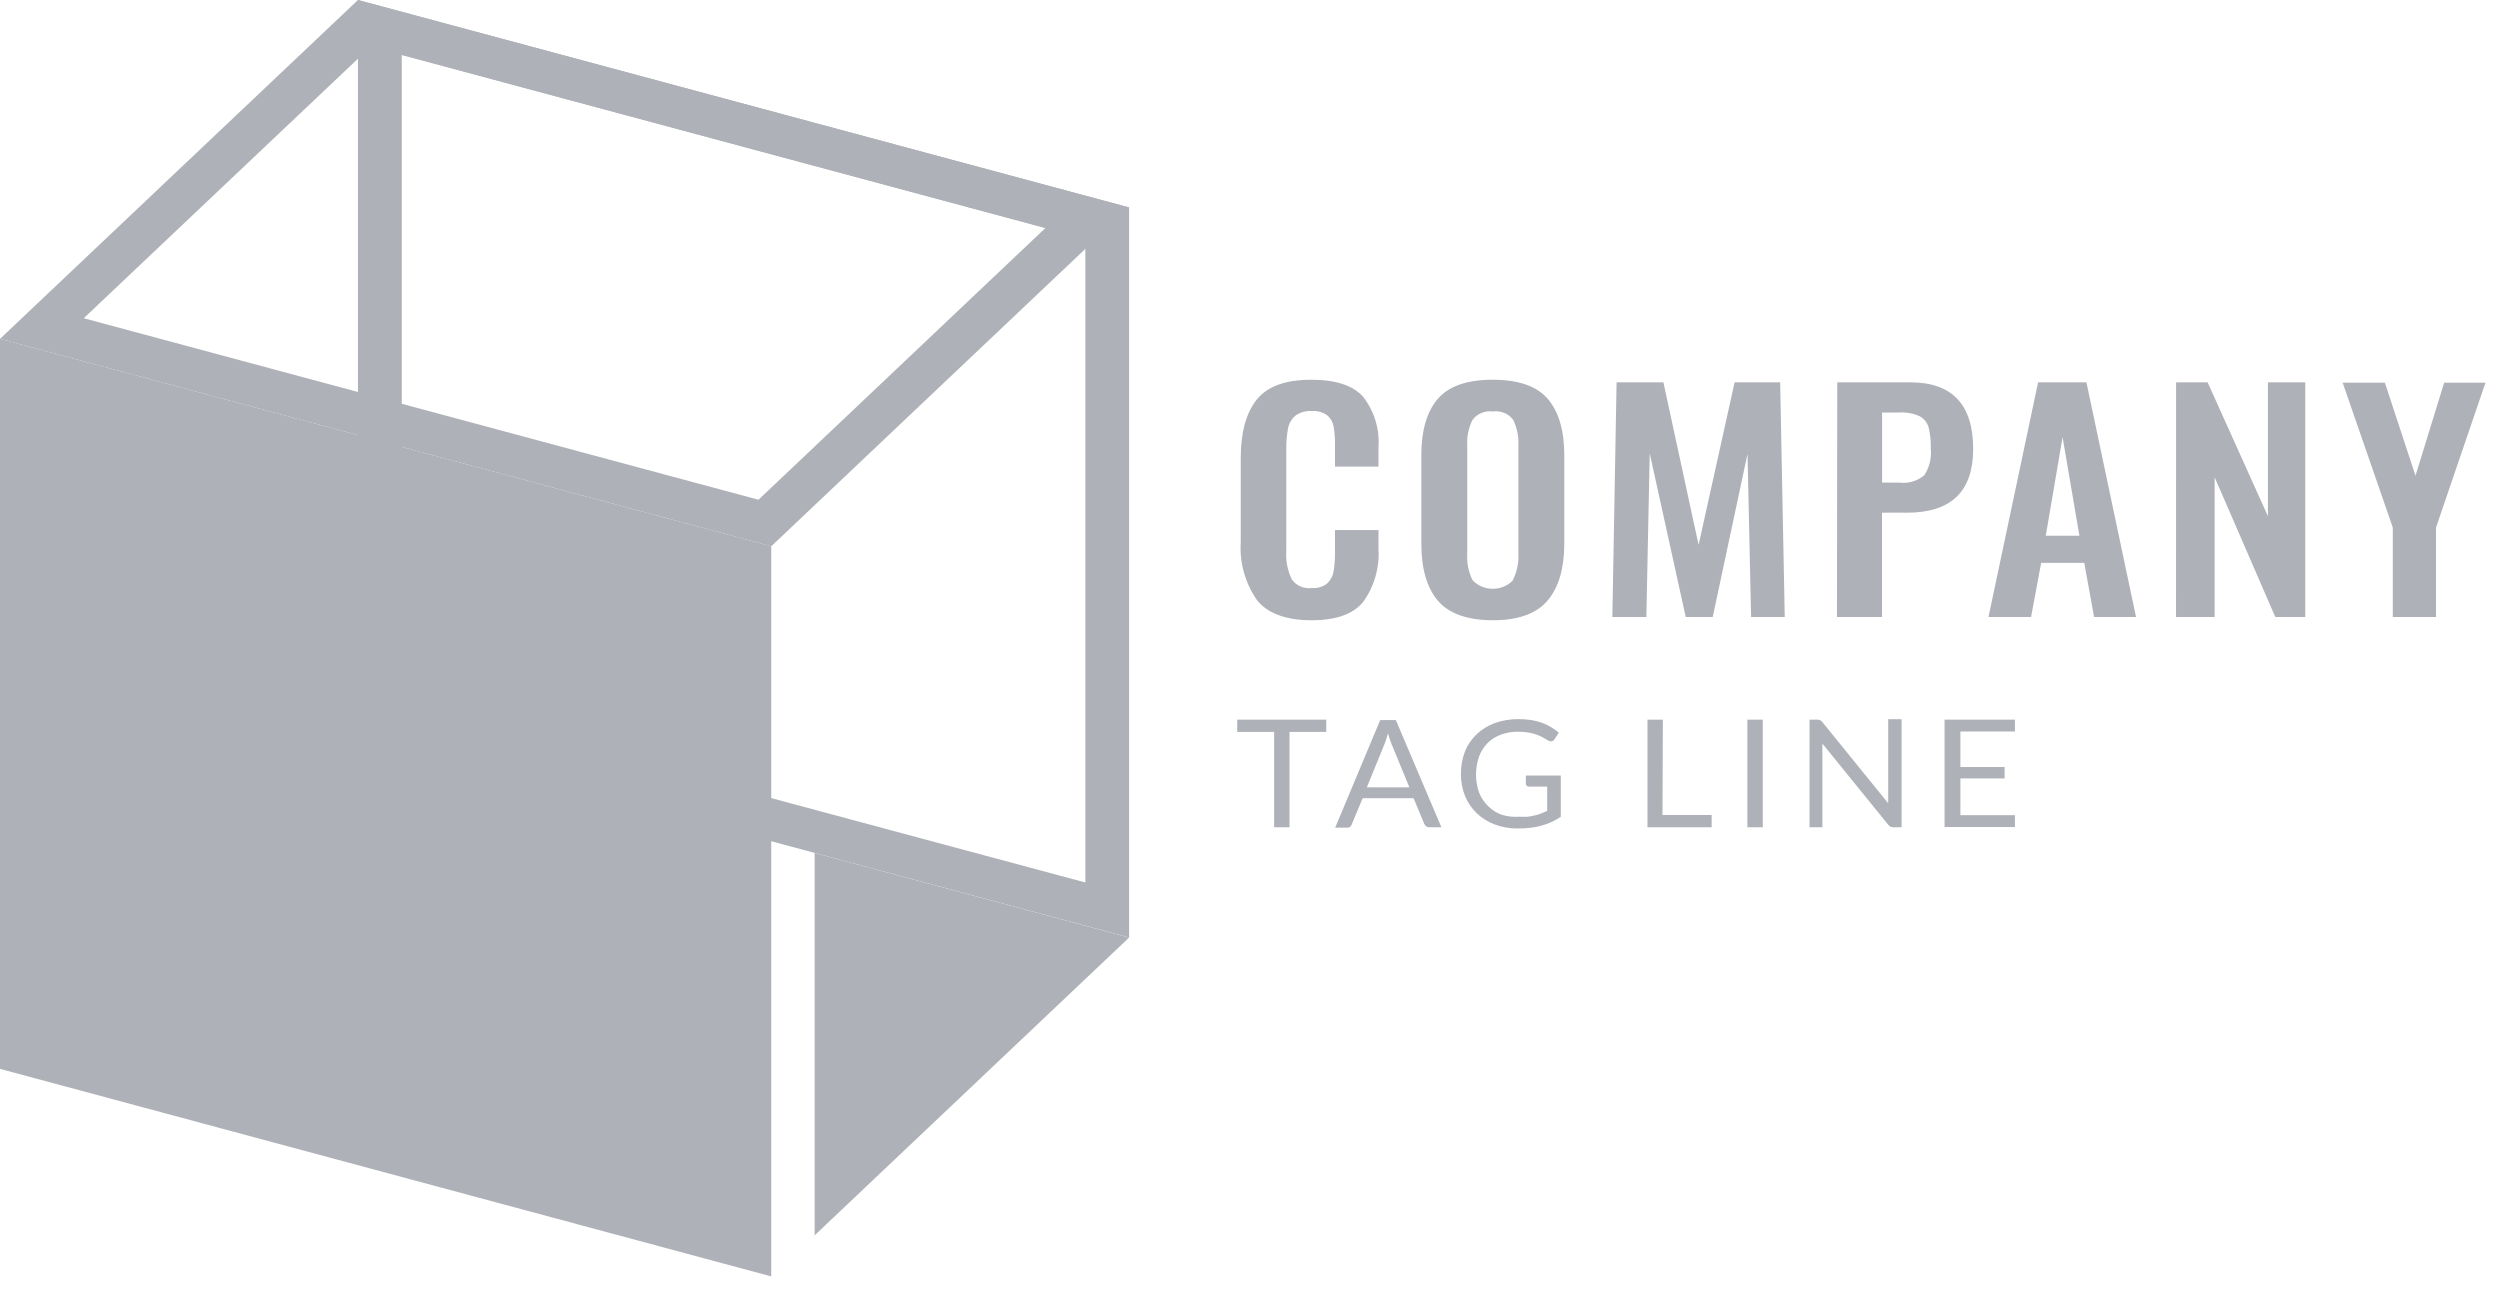
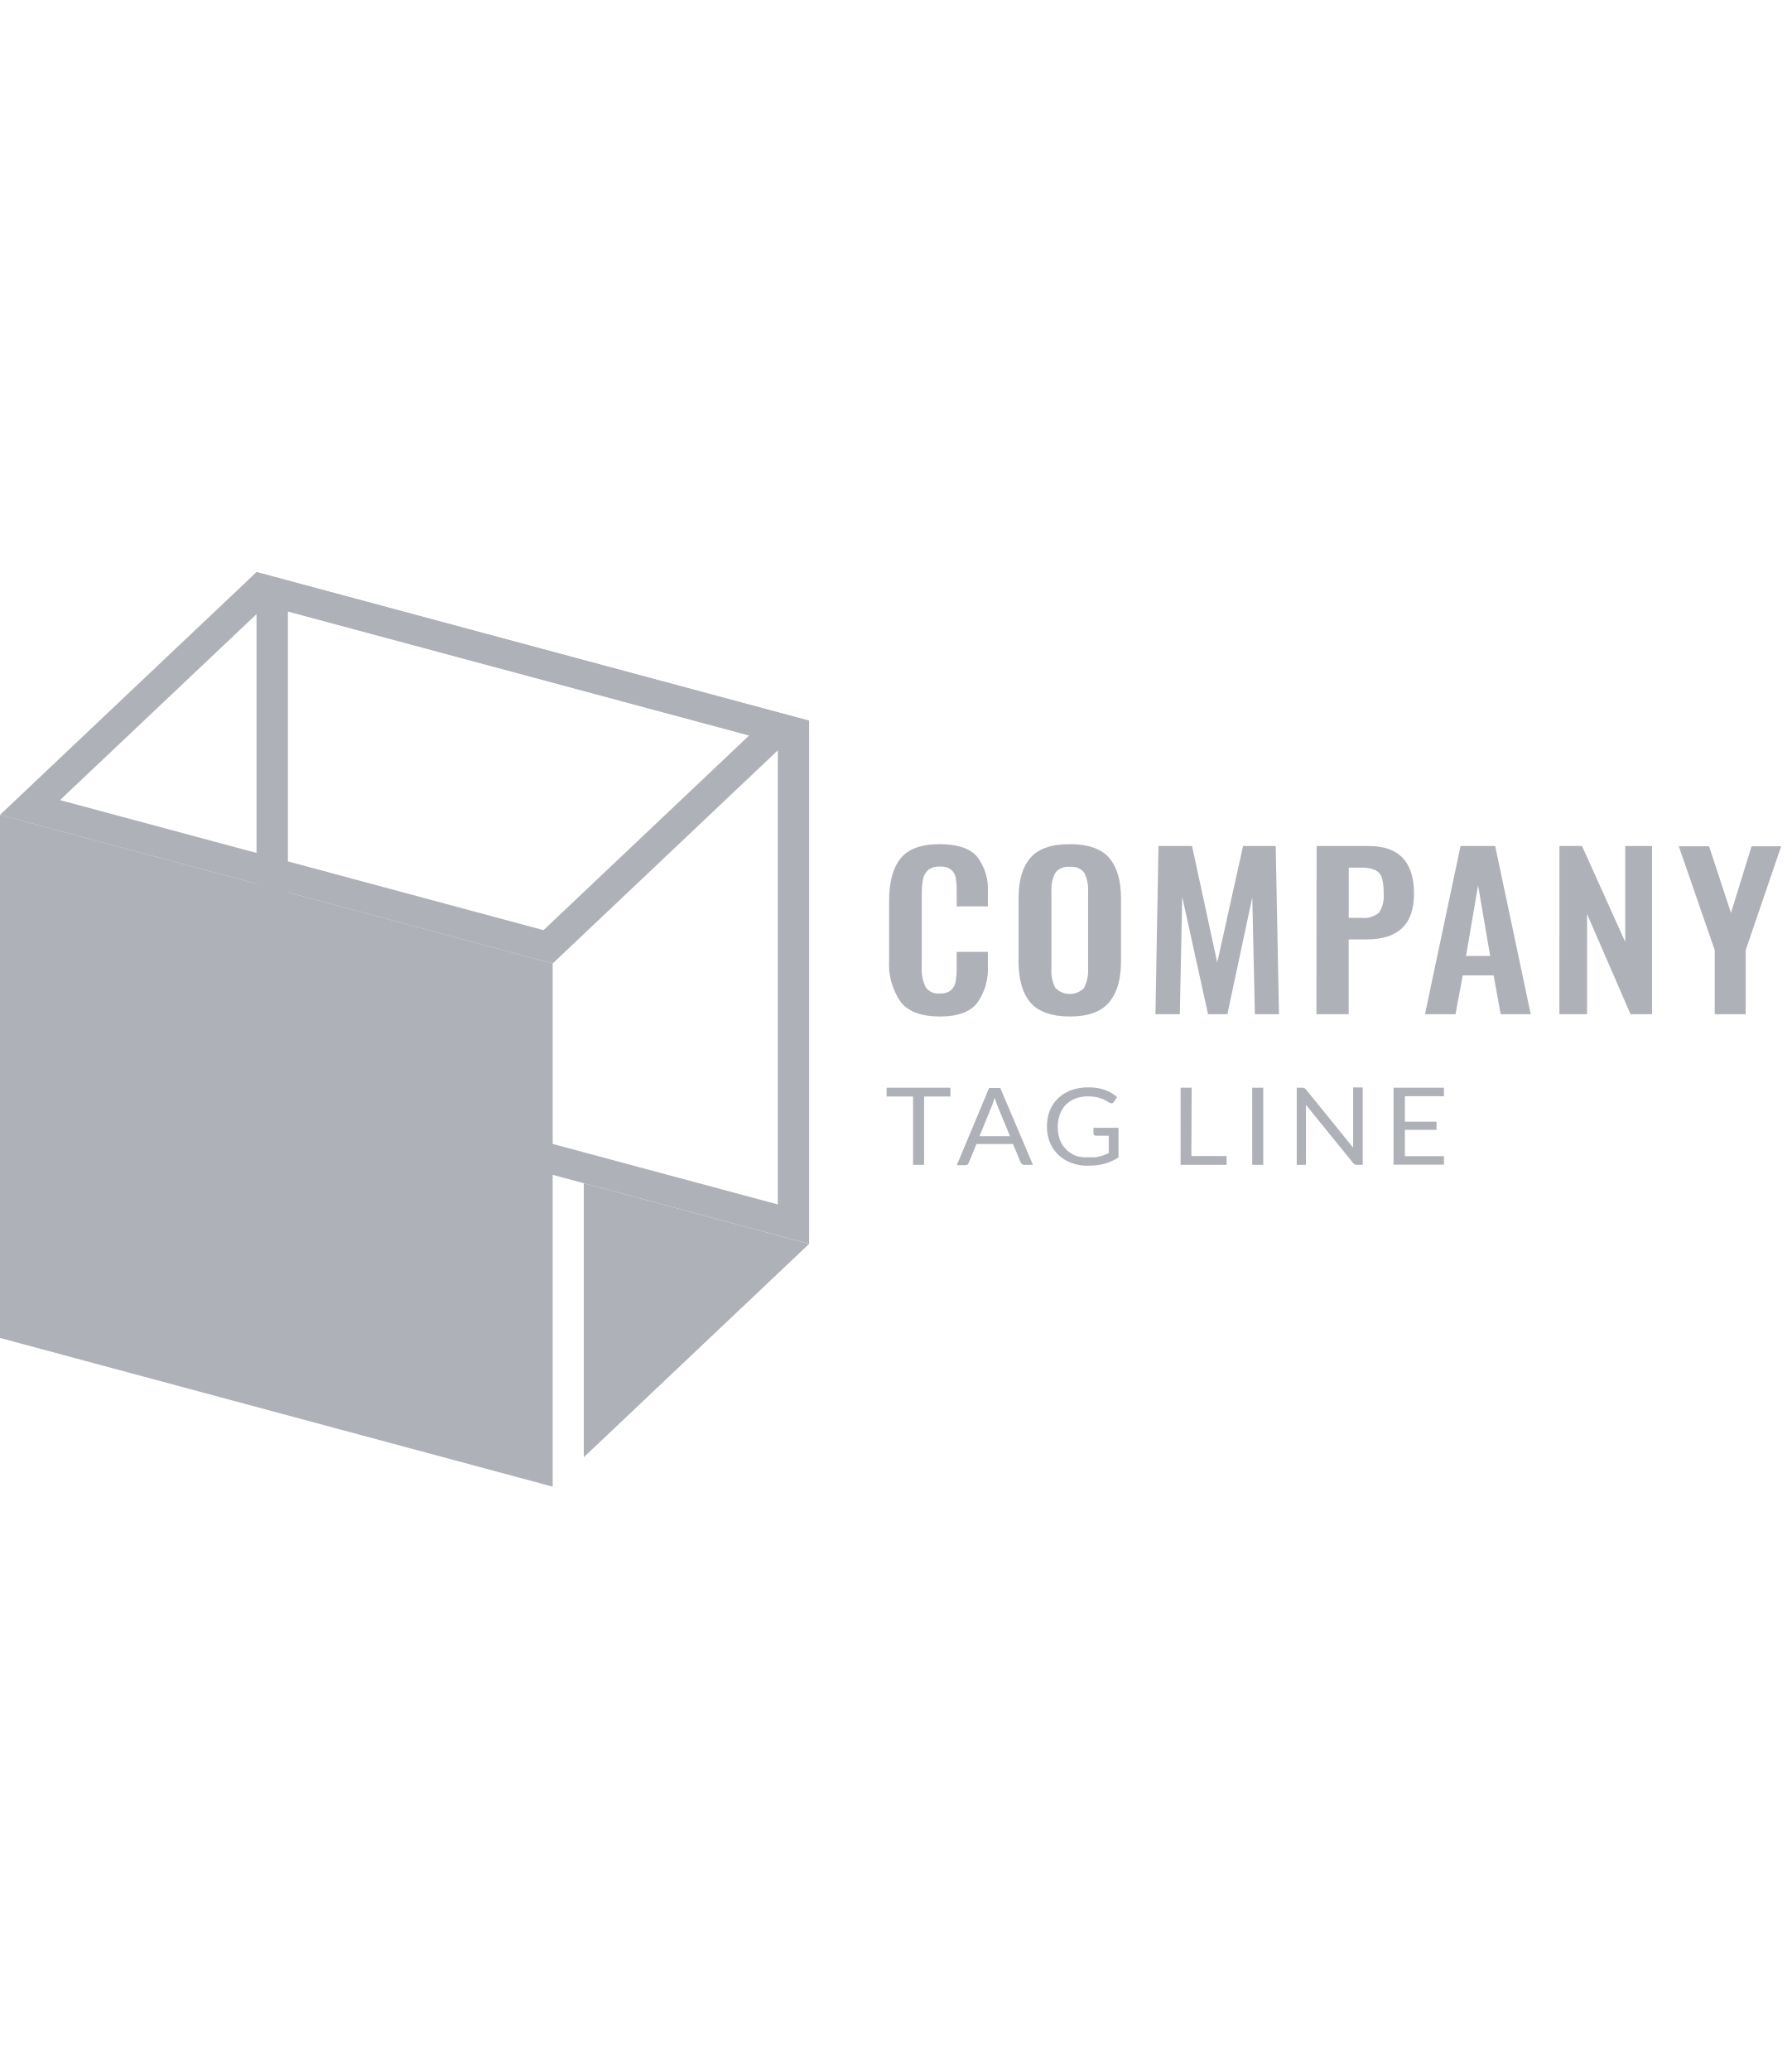
- <svg xmlns="http://www.w3.org/2000/svg" width="89" height="46" viewBox="0 0 89 46" fill="none">
+ <svg xmlns="http://www.w3.org/2000/svg" width="45" height="52" viewBox="0 0 89 46" fill="none">
  <path d="M44.74 21.353C44.323 20.743 44.123 20.022 44.17 19.296V16.314C44.17 15.399 44.359 14.704 44.737 14.229C45.115 13.754 45.765 13.517 46.686 13.519C47.551 13.519 48.166 13.721 48.529 14.126C48.925 14.642 49.118 15.273 49.074 15.91V16.611H47.526V15.901C47.531 15.668 47.516 15.436 47.481 15.206C47.459 15.049 47.381 14.903 47.26 14.793C47.101 14.675 46.9 14.617 46.699 14.633C46.487 14.618 46.276 14.678 46.109 14.803C45.974 14.924 45.884 15.084 45.853 15.258C45.808 15.501 45.788 15.748 45.792 15.995V19.615C45.767 19.964 45.836 20.313 45.99 20.631C46.068 20.739 46.174 20.824 46.299 20.878C46.424 20.931 46.563 20.951 46.699 20.935C46.897 20.95 47.094 20.891 47.247 20.771C47.373 20.652 47.454 20.498 47.478 20.331C47.514 20.091 47.53 19.848 47.526 19.606V18.871H49.074V19.542C49.117 20.206 48.929 20.864 48.538 21.417C48.183 21.86 47.577 22.081 46.686 22.081C45.795 22.081 45.122 21.845 44.74 21.353Z" fill="#AFB1B8" />
  <path d="M51.186 21.384C50.795 20.919 50.599 20.243 50.599 19.348V16.21C50.599 15.324 50.795 14.654 51.186 14.199C51.577 13.744 52.23 13.517 53.147 13.519C54.057 13.519 54.708 13.746 55.099 14.199C55.49 14.654 55.689 15.324 55.689 16.21V19.348C55.689 20.234 55.49 20.913 55.093 21.381C54.695 21.848 54.048 22.081 53.147 22.081C52.247 22.081 51.58 21.845 51.186 21.384ZM53.868 20.631C54.008 20.34 54.072 20.022 54.054 19.703V15.861C54.072 15.549 54.009 15.236 53.871 14.951C53.793 14.841 53.683 14.755 53.555 14.701C53.427 14.647 53.286 14.629 53.147 14.648C53.008 14.629 52.866 14.648 52.738 14.702C52.609 14.755 52.499 14.842 52.42 14.951C52.279 15.235 52.215 15.548 52.234 15.861V19.721C52.214 20.04 52.278 20.359 52.42 20.649C52.51 20.747 52.621 20.826 52.746 20.88C52.871 20.933 53.007 20.961 53.144 20.961C53.281 20.961 53.417 20.933 53.542 20.88C53.667 20.826 53.778 20.747 53.868 20.649V20.631Z" fill="#AFB1B8" />
  <path d="M57.55 13.611H59.217L60.47 19.399L61.752 13.611H63.374L63.537 21.966H62.339L62.211 16.159L60.973 21.966H60.012L58.73 16.138L58.611 21.966H57.4L57.55 13.611Z" fill="#AFB1B8" />
  <path d="M65.406 13.611H68.002C69.497 13.611 70.245 14.401 70.245 15.983C70.245 17.498 69.458 18.254 67.883 18.252H66.999V21.966H65.396L65.406 13.611ZM67.624 17.181C67.782 17.201 67.943 17.187 68.095 17.141C68.247 17.096 68.387 17.019 68.505 16.918C68.689 16.635 68.77 16.304 68.736 15.974C68.744 15.719 68.718 15.464 68.659 15.216C68.636 15.132 68.596 15.055 68.541 14.986C68.486 14.918 68.417 14.861 68.338 14.818C68.116 14.717 67.87 14.671 67.624 14.685H67.002V17.181H67.624Z" fill="#AFB1B8" />
  <path d="M72.556 13.611H74.277L76.043 21.966H74.549L74.2 20.039H72.665L72.306 21.966H70.79L72.556 13.611ZM74.027 19.072L73.428 15.564L72.829 19.072H74.027Z" fill="#AFB1B8" />
  <path d="M77.469 13.611H78.591L80.738 18.377V13.611H82.068V21.966H81.001L78.841 16.99V21.966H77.466L77.469 13.611Z" fill="#AFB1B8" />
  <path d="M85.183 18.78L83.398 13.622H84.901L85.991 16.935L87.013 13.622H88.484L86.722 18.78V21.966H85.183V18.78Z" fill="#AFB1B8" />
  <path d="M47.215 25.619V26.056H45.907V29.451H45.359V26.056H44.045V25.619H47.215Z" fill="#AFB1B8" />
  <path d="M51.314 29.451H50.891C50.848 29.454 50.805 29.441 50.772 29.415C50.74 29.392 50.716 29.362 50.702 29.327L50.324 28.417H48.51L48.131 29.327C48.121 29.365 48.101 29.4 48.074 29.43C48.04 29.455 47.998 29.468 47.955 29.466H47.532L49.135 25.634H49.692L51.314 29.451ZM48.66 28.028H50.173L49.532 26.469C49.485 26.351 49.445 26.23 49.413 26.108C49.391 26.181 49.372 26.25 49.352 26.311L49.295 26.472L48.66 28.028Z" fill="#AFB1B8" />
  <path d="M54.077 29.075C54.177 29.08 54.277 29.08 54.378 29.075C54.464 29.066 54.55 29.051 54.634 29.029C54.713 29.011 54.79 28.988 54.865 28.959C54.935 28.932 55.006 28.899 55.08 28.866V28.004H54.439C54.423 28.005 54.407 28.002 54.392 27.997C54.377 27.992 54.364 27.984 54.352 27.973C54.342 27.965 54.333 27.954 54.328 27.942C54.322 27.93 54.32 27.917 54.32 27.904V27.609H55.564V29.078C55.462 29.147 55.355 29.207 55.243 29.26C55.129 29.313 55.01 29.357 54.887 29.39C54.756 29.427 54.622 29.453 54.487 29.469C54.331 29.486 54.175 29.494 54.019 29.494C53.742 29.496 53.468 29.447 53.211 29.351C52.971 29.26 52.753 29.123 52.57 28.95C52.392 28.776 52.251 28.57 52.157 28.344C52.056 28.09 52.006 27.82 52.009 27.549C52.006 27.276 52.055 27.004 52.154 26.747C52.246 26.52 52.386 26.314 52.567 26.141C52.75 25.968 52.968 25.833 53.208 25.743C53.482 25.645 53.774 25.597 54.067 25.601C54.216 25.6 54.365 25.611 54.512 25.634C54.643 25.654 54.77 25.686 54.894 25.731C55.006 25.771 55.113 25.822 55.214 25.883C55.312 25.943 55.406 26.009 55.493 26.083L55.339 26.32C55.327 26.341 55.309 26.359 55.287 26.372C55.265 26.385 55.24 26.392 55.214 26.392C55.179 26.391 55.144 26.381 55.115 26.362C55.067 26.338 55.016 26.308 54.958 26.271C54.89 26.231 54.818 26.196 54.743 26.168C54.648 26.132 54.549 26.103 54.448 26.083C54.314 26.06 54.178 26.048 54.041 26.05C53.83 26.047 53.62 26.083 53.423 26.156C53.244 26.224 53.084 26.327 52.952 26.459C52.819 26.597 52.717 26.759 52.654 26.936C52.51 27.351 52.51 27.798 52.654 28.213C52.724 28.393 52.833 28.558 52.974 28.695C53.105 28.827 53.265 28.93 53.442 28.999C53.646 29.065 53.862 29.091 54.077 29.075Z" fill="#AFB1B8" />
  <path d="M59.185 29.014H60.935V29.451H58.65V25.619H59.198L59.185 29.014Z" fill="#AFB1B8" />
  <path d="M62.755 29.451H62.207V25.619H62.755V29.451Z" fill="#AFB1B8" />
  <path d="M64.794 25.637C64.826 25.655 64.855 25.678 64.877 25.707L67.22 28.596C67.217 28.55 67.217 28.505 67.22 28.459C67.22 28.416 67.22 28.374 67.22 28.335V25.604H67.697V29.451H67.422C67.381 29.454 67.34 29.447 67.303 29.43C67.27 29.411 67.241 29.386 67.217 29.357L64.877 26.472C64.877 26.517 64.877 26.559 64.877 26.602C64.877 26.645 64.877 26.684 64.877 26.72V29.451H64.419V25.619H64.704C64.735 25.619 64.766 25.625 64.794 25.637Z" fill="#AFB1B8" />
  <path d="M71.732 25.619V26.041H69.79V27.306H71.364V27.712H69.79V29.02H71.732V29.442H69.226V25.619H71.732Z" fill="#AFB1B8" />
  <path d="M14.303 1.954L38.639 8.495V31.417L14.303 24.879V1.954ZM12.743 0V25.992L40.196 33.374V7.385L12.743 0Z" fill="#AFB1B8" />
  <path d="M27.456 45.44L0 38.052V12.062L27.456 19.447V45.44Z" fill="#AFB1B8" />
  <path d="M13.198 1.66L37.215 8.119L27.001 17.791L2.981 11.329L13.198 1.66ZM12.743 0L0 12.063L27.456 19.448L40.196 7.385L12.743 0Z" fill="#AFB1B8" />
  <path d="M29.001 43.978L40.196 33.377L29.001 30.365V43.978Z" fill="#AFB1B8" />
</svg>
